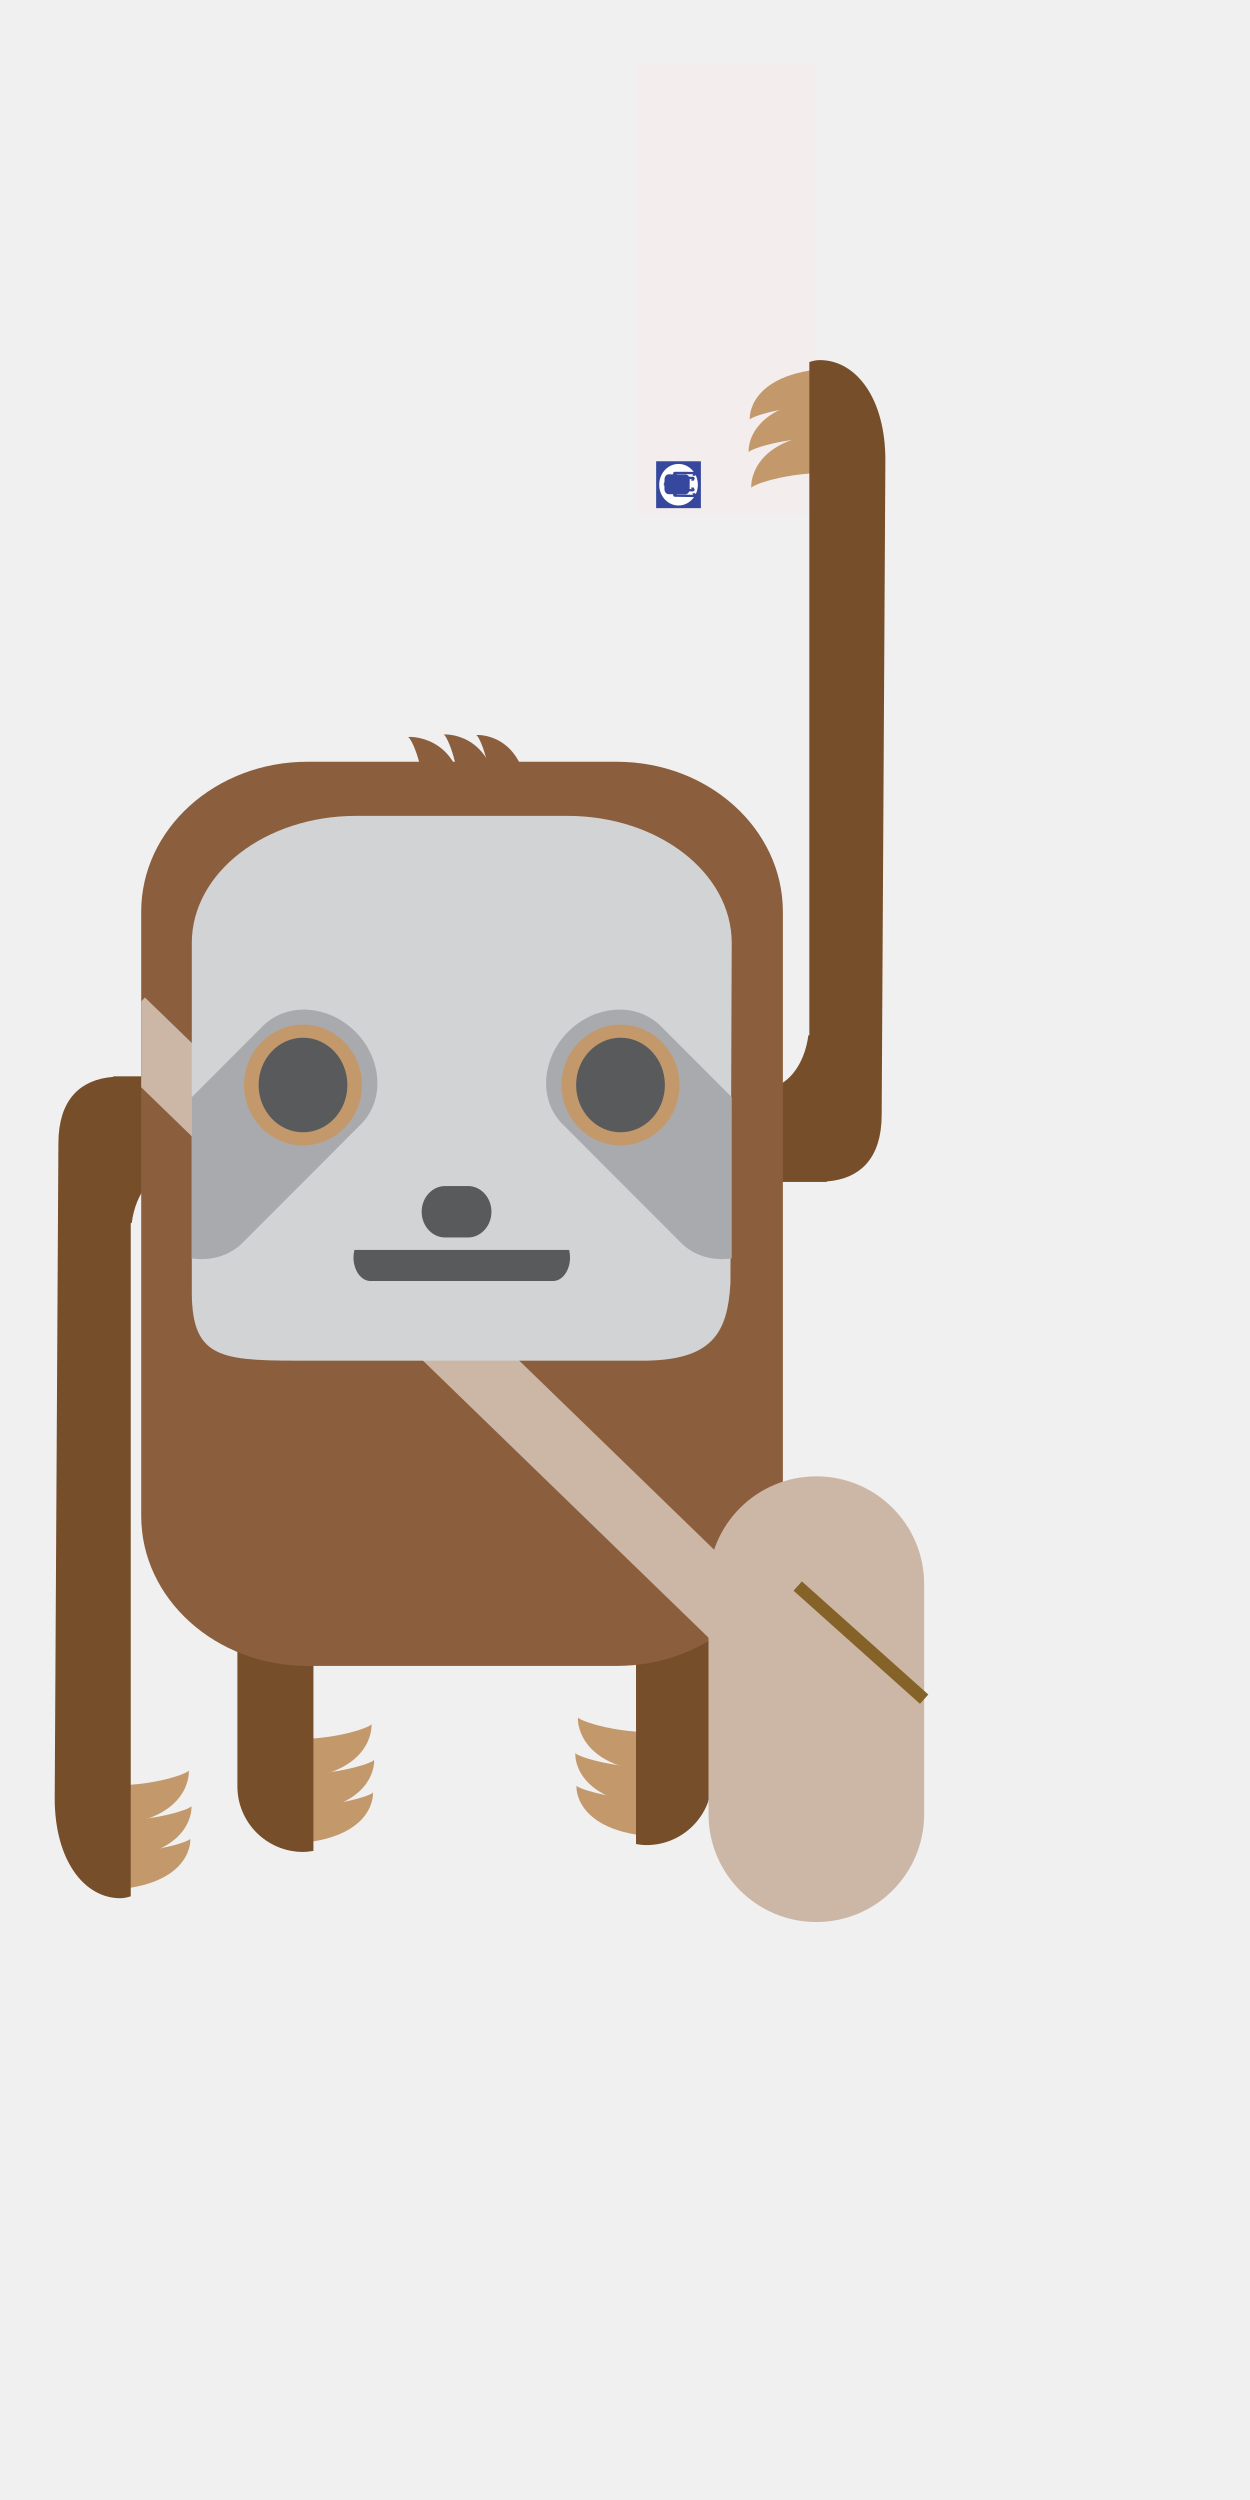
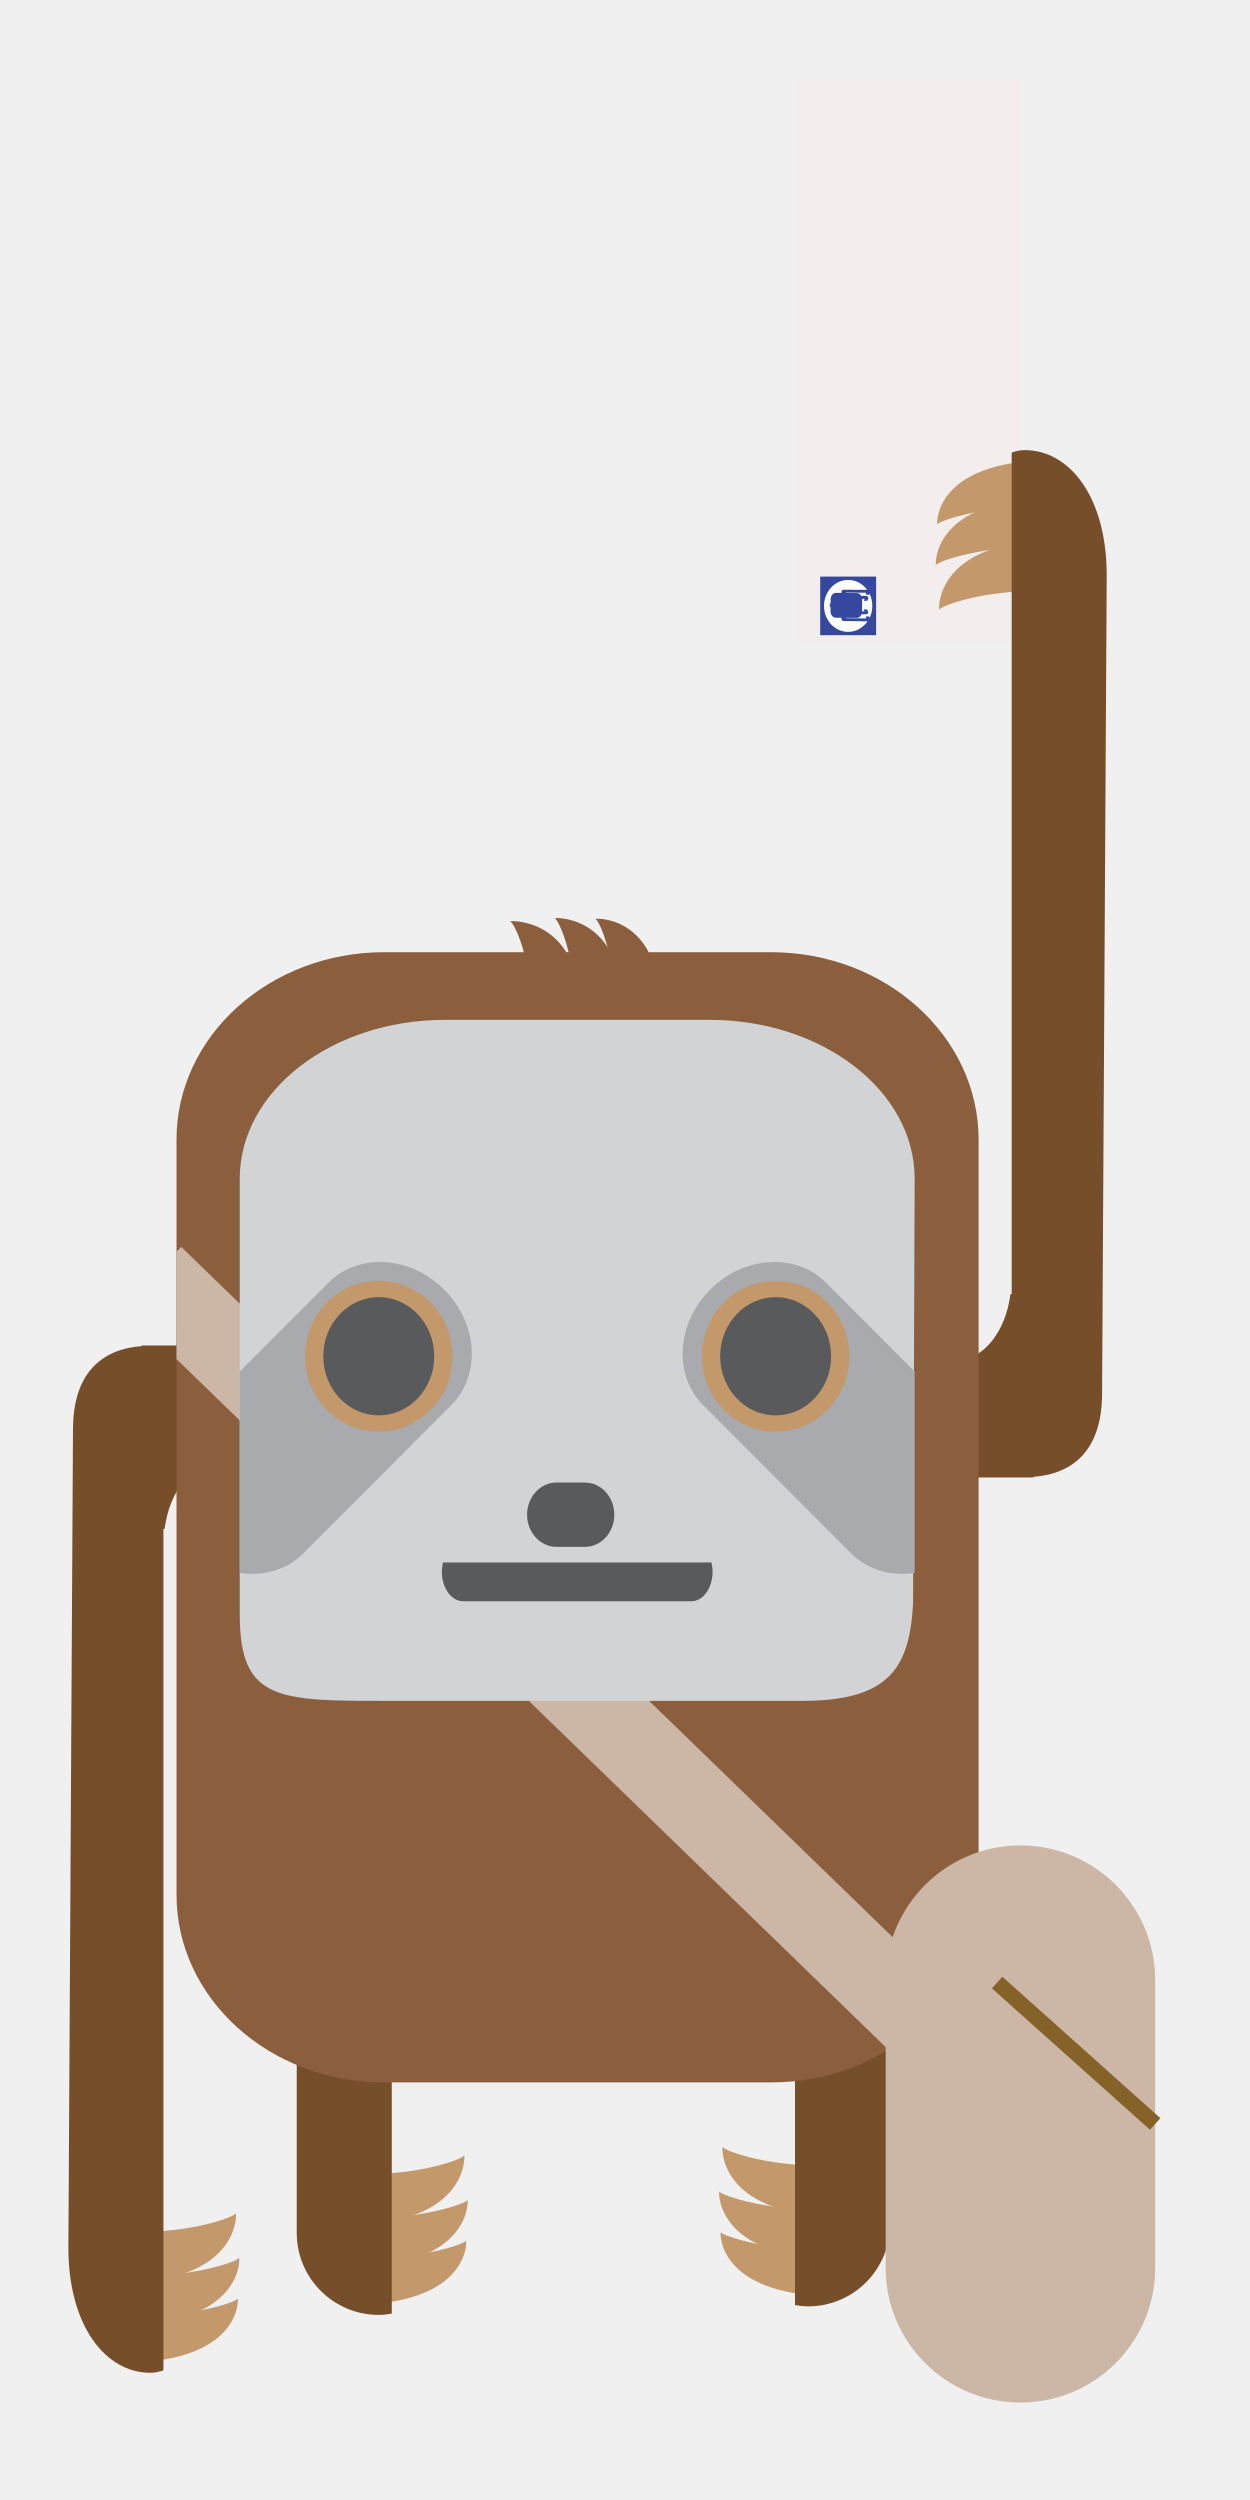
- <svg xmlns="http://www.w3.org/2000/svg" version="1.1" id="Layer_1" x="0px" y="0px" width="100px" height="200px" xml:space="preserve">
+ <svg xmlns="http://www.w3.org/2000/svg" version="1.1" id="Layer_1" x="0px" y="0px" width="80px" height="160px" xml:space="preserve">
  <g>
    <g>
      <g>
        <path fill="#C3996C" d="M7.668,142.765c4.034,0.359,7.377-0.877,7.422-1.117s0.471,4.393-7.285,4.432" />
        <path fill="#C3996C" d="M7.668,145.589c4.146,0.35,7.583-0.854,7.63-1.088c0.046-0.232,0.483,4.275-7.489,4.313" />
        <path fill="#C3996C" d="M7.762,148.146c4.045,0.332,7.399-0.814,7.444-1.037s0.472,4.07-7.308,4.107" />
      </g>
      <path fill="#764E2A" d="M9.626,151.858c0.284,0,0.562-0.063,0.833-0.156V97.843h0.079c0.302-2.4,1.729-4.223,3.468-4.244    l10.454-0.131v-7.359H9.065v0.041c-2.594,0.197-4.394,1.768-4.394,5.342L4.377,143.86C4.376,148.813,6.727,151.858,9.626,151.858z    " />
    </g>
    <g>
      <g>
        <path fill="#C3996C" d="M22.282,139.062c4.033,0.359,7.377-0.877,7.422-1.119c0.044-0.238,0.47,4.393-7.285,4.434" />
        <path fill="#C3996C" d="M22.282,141.886c4.146,0.35,7.583-0.855,7.63-1.088c0.046-0.232,0.483,4.273-7.489,4.313" />
        <path fill="#C3996C" d="M22.375,144.442c4.046,0.332,7.399-0.814,7.444-1.037c0.046-0.223,0.472,4.07-7.307,4.105" />
      </g>
      <path fill="#764E2A" d="M25.074,117.739c-0.272-0.045-0.548-0.086-0.833-0.086c-2.898,0-5.25,2.352-5.25,5.25v20.002    c0,2.898,2.352,5.25,5.25,5.25c0.285,0,0.561-0.041,0.833-0.084V117.739z" />
    </g>
    <g>
      <g>
        <path fill="#C3996C" d="M53.672,138.515c-4.033,0.359-7.377-0.877-7.422-1.117c-0.044-0.24-0.47,4.393,7.285,4.432" />
        <path fill="#C3996C" d="M53.672,141.339c-4.146,0.35-7.583-0.854-7.63-1.088c-0.046-0.232-0.483,4.275,7.489,4.313" />
        <path fill="#C3996C" d="M53.58,143.896c-4.046,0.332-7.399-0.814-7.444-1.037c-0.046-0.223-0.472,4.07,7.307,4.107" />
      </g>
      <path fill="#764E2A" d="M50.881,117.192c0.273-0.045,0.549-0.084,0.833-0.084c2.899,0,5.25,2.35,5.25,5.25v20    c0,2.898-2.351,5.25-5.25,5.25c-0.286,0-0.561-0.039-0.833-0.084V117.192z" />
    </g>
    <rect x="50.799" y="5.077" fill="#F3EDED" width="14.508" height="36.007" />
    <g>
      <g>
        <path fill="#C3996C" d="M67.538,37.901c-4.034-0.359-7.377,0.877-7.422,1.117s-0.471-4.393,7.285-4.432" />
        <path fill="#C3996C" d="M67.538,35.077c-4.147-0.352-7.584,0.854-7.631,1.088c-0.045,0.232-0.482-4.275,7.49-4.314" />
        <path fill="#C3996C" d="M67.444,32.52c-4.045-0.334-7.399,0.814-7.444,1.037c-0.046,0.223-0.472-4.07,7.308-4.107" />
      </g>
      <path fill="#764E2A" d="M65.579,28.807c-0.283,0-0.562,0.063-0.832,0.156v53.86h-0.079c-0.302,2.398-1.729,4.221-3.468,4.244    L50.745,87.2v7.357h15.396v-0.041c2.594-0.195,4.393-1.768,4.393-5.342l0.295-52.368C70.829,31.85,68.479,28.807,65.579,28.807z" />
    </g>
    <path fill="#8B5F3D" d="M11.297,121.274c0,6.627,5.952,12,13.295,12h24.743c7.343,0,13.295-5.373,13.295-12V72.94   c0-6.627-5.952-12-13.295-12H24.592c-7.344,0-13.296,5.373-13.296,12L11.297,121.274L11.297,121.274z" />
    <g>
      <path fill="#8B5F3D" d="M33.833,64.699c0.323-3.126-0.945-5.699-1.186-5.731c-0.239-0.031,4.389-0.414,4.498,5.588" />
      <path fill="#8B5F3D" d="M36.657,64.666c0.313-3.213-0.924-5.858-1.156-5.894c-0.234-0.031,4.27-0.422,4.379,5.748" />
      <path fill="#8B5F3D" d="M39.211,64.565c0.295-3.135-0.881-5.719-1.104-5.75c-0.223-0.032,4.064-0.412,4.172,5.607" />
    </g>
    <path fill="#CCB7A7" d="M11.296,80.108l0.299-0.308l49.12,47.656c-0.985,1.473-2.301,2.746-3.869,3.717l-45.55-44.193V80.108z" />
    <path fill="#CCB7A7" d="M56.682,145.138c0,4.764,3.861,8.625,8.625,8.625l0,0c4.764,0,8.625-3.861,8.625-8.625v-18.406   c0-4.764-3.861-8.625-8.625-8.625l0,0c-4.764,0-8.625,3.861-8.625,8.625V145.138z" />
    <rect x="52.492" y="36.902" fill="#35489E" width="3.579" height="3.75" />
    <g>
      <path fill="#D2D3D4" d="M15.344,103.331c0,5.615,2.536,5.525,9.791,5.525h26.219c5.557,0,6.858-2.121,7.082-6.215l0.102-27.204    c0-5.614-5.881-10.166-13.135-10.166H28.479c-7.254,0-13.135,4.552-13.135,10.166V103.331z" />
      <g>
        <path fill="#A8AAAD" d="M28.424,82.532c-2.169-2.166-5.482-2.365-7.402-0.443l-5.678,5.686v12.895     c1.491,0.215,2.986-0.174,4.053-1.24l9.48-9.494C30.796,88.013,30.594,84.698,28.424,82.532z" />
        <g>
          <ellipse fill="#C3996C" cx="24.241" cy="86.801" rx="4.719" ry="4.833" />
          <ellipse fill="#595A5C" cx="24.241" cy="86.8" rx="3.551" ry="3.783" />
        </g>
      </g>
      <g>
        <path fill="#A8AAAD" d="M45.458,82.532c2.169-2.166,5.482-2.365,7.402-0.443l5.678,5.686v12.895     c-1.491,0.215-2.986-0.174-4.053-1.24l-9.48-9.494C43.085,88.013,43.289,84.698,45.458,82.532z" />
        <g>
          <ellipse fill="#C3996C" cx="49.641" cy="86.801" rx="4.719" ry="4.833" />
          <ellipse fill="#595A5C" cx="49.641" cy="86.8" rx="3.551" ry="3.783" />
        </g>
      </g>
      <path fill="#595A5C" d="M33.733,96.94c0,1.137,0.843,2.059,1.881,2.059h1.82c1.039,0,1.881-0.922,1.881-2.059l0,0    c0-1.135-0.842-2.057-1.881-2.057h-1.82C34.576,94.884,33.733,95.806,33.733,96.94L33.733,96.94z" />
      <path fill="#595A5C" d="M45.531,99.997c0.044,0.188,0.073,0.383,0.073,0.592c0,1.045-0.607,1.891-1.357,1.891H29.637    c-0.75,0-1.358-0.846-1.358-1.891c0-0.209,0.03-0.404,0.073-0.592H45.531z" />
    </g>
    <line fill="none" stroke="#856228" stroke-miterlimit="10" x1="73.932" y1="135.935" x2="63.817" y2="126.884" />
    <g>
      <path fill="#FFFFFF" d="M55.553,39.432c0.003,0.001,0.013,0.029,0.021,0.074c-0.036-0.084-0.098-0.079-0.093-0.077    c0.004,0.001,0.018,0.043,0.025,0.107c-0.033-0.109-0.11-0.102-0.105-0.101c0.006,0.001,0.025,0.061,0.03,0.144l-0.31-0.003v0    l-0.942-0.01v-0.003c-0.025-0.003-0.048-0.012-0.066-0.024l0.72,0.007l0,0c0.134,0.001,0.249-0.094,0.304-0.233l0.286,0.002    c0.062,0,0.114-0.041,0.137-0.1l0,0v-0.001c0.007-0.019,0.011-0.038,0.011-0.06c0-0.009,0-0.017-0.002-0.025H55.56l-0.013,0    c-0.023-0.159-0.114-0.149-0.107-0.148c0.003,0.001,0.013,0.029,0.02,0.074c-0.035-0.084-0.098-0.078-0.093-0.077    s0.019,0.043,0.026,0.107c-0.034-0.109-0.11-0.102-0.105-0.102c0.004,0.001,0.024,0.061,0.029,0.144l-0.146-0.001l0.007-0.753    c0-0.017-0.001-0.032-0.002-0.048l0.149,0.001c-0.007,0.083-0.028,0.142-0.033,0.144c-0.005,0,0.071,0.009,0.107-0.1    c-0.01,0.063-0.024,0.106-0.028,0.107c-0.005,0.001,0.057,0.008,0.095-0.076c-0.009,0.044-0.019,0.072-0.021,0.073    c-0.006,0.001,0.085,0.012,0.109-0.146h0.014l0,0h0.008c0.002-0.008,0.003-0.017,0.003-0.025c0-0.021-0.003-0.042-0.01-0.06    v-0.001l0,0c-0.021-0.06-0.074-0.103-0.135-0.104l-0.314-0.002c-0.06-0.107-0.158-0.177-0.271-0.178l-0.739-0.007    c0.019-0.012,0.042-0.021,0.068-0.024v-0.002l0.942,0.009l0,0l0.31,0.003c-0.007,0.083-0.027,0.142-0.033,0.144    c-0.005,0,0.072,0.009,0.108-0.1c-0.01,0.063-0.024,0.106-0.029,0.107c-0.004,0,0.058,0.007,0.095-0.076    c-0.009,0.044-0.019,0.072-0.021,0.073c-0.004,0.001,0.063,0.009,0.097-0.09c0.118,0.238,0.184,0.51,0.181,0.799    c-0.002,0.27-0.065,0.523-0.173,0.748C55.623,39.424,55.548,39.431,55.553,39.432z" />
      <path fill="#FFFFFF" d="M52.737,38.762c0.009-0.918,0.708-1.656,1.561-1.647c0.488,0.005,0.92,0.253,1.199,0.635    c-0.012-0.001-0.023-0.002-0.035-0.002l-1.46-0.005c-0.1-0.001-0.144,0.054-0.15,0.134H53.85l-0.001,0.07L53.5,37.943    c-0.185-0.002-0.336,0.181-0.339,0.408l-0.002,0.243c-0.066,0.038-0.061,0.11-0.06,0.105c0-0.003,0.02-0.015,0.05-0.023    c-0.058,0.041-0.053,0.109-0.052,0.104c0-0.004,0.023-0.018,0.06-0.027v0.005c-0.061,0.042-0.057,0.116-0.056,0.11    c0.001-0.004,0.022-0.017,0.056-0.026l-0.003,0.276c-0.002,0.228,0.146,0.413,0.33,0.415l0.367,0.003v0.07l0,0    c0.005,0.08,0.048,0.136,0.148,0.137l1.459,0.024c0.023,0,0.045-0.002,0.065-0.006c-0.284,0.416-0.744,0.684-1.26,0.679    C53.412,40.432,52.727,39.681,52.737,38.762z" />
    </g>
  </g>
</svg>
